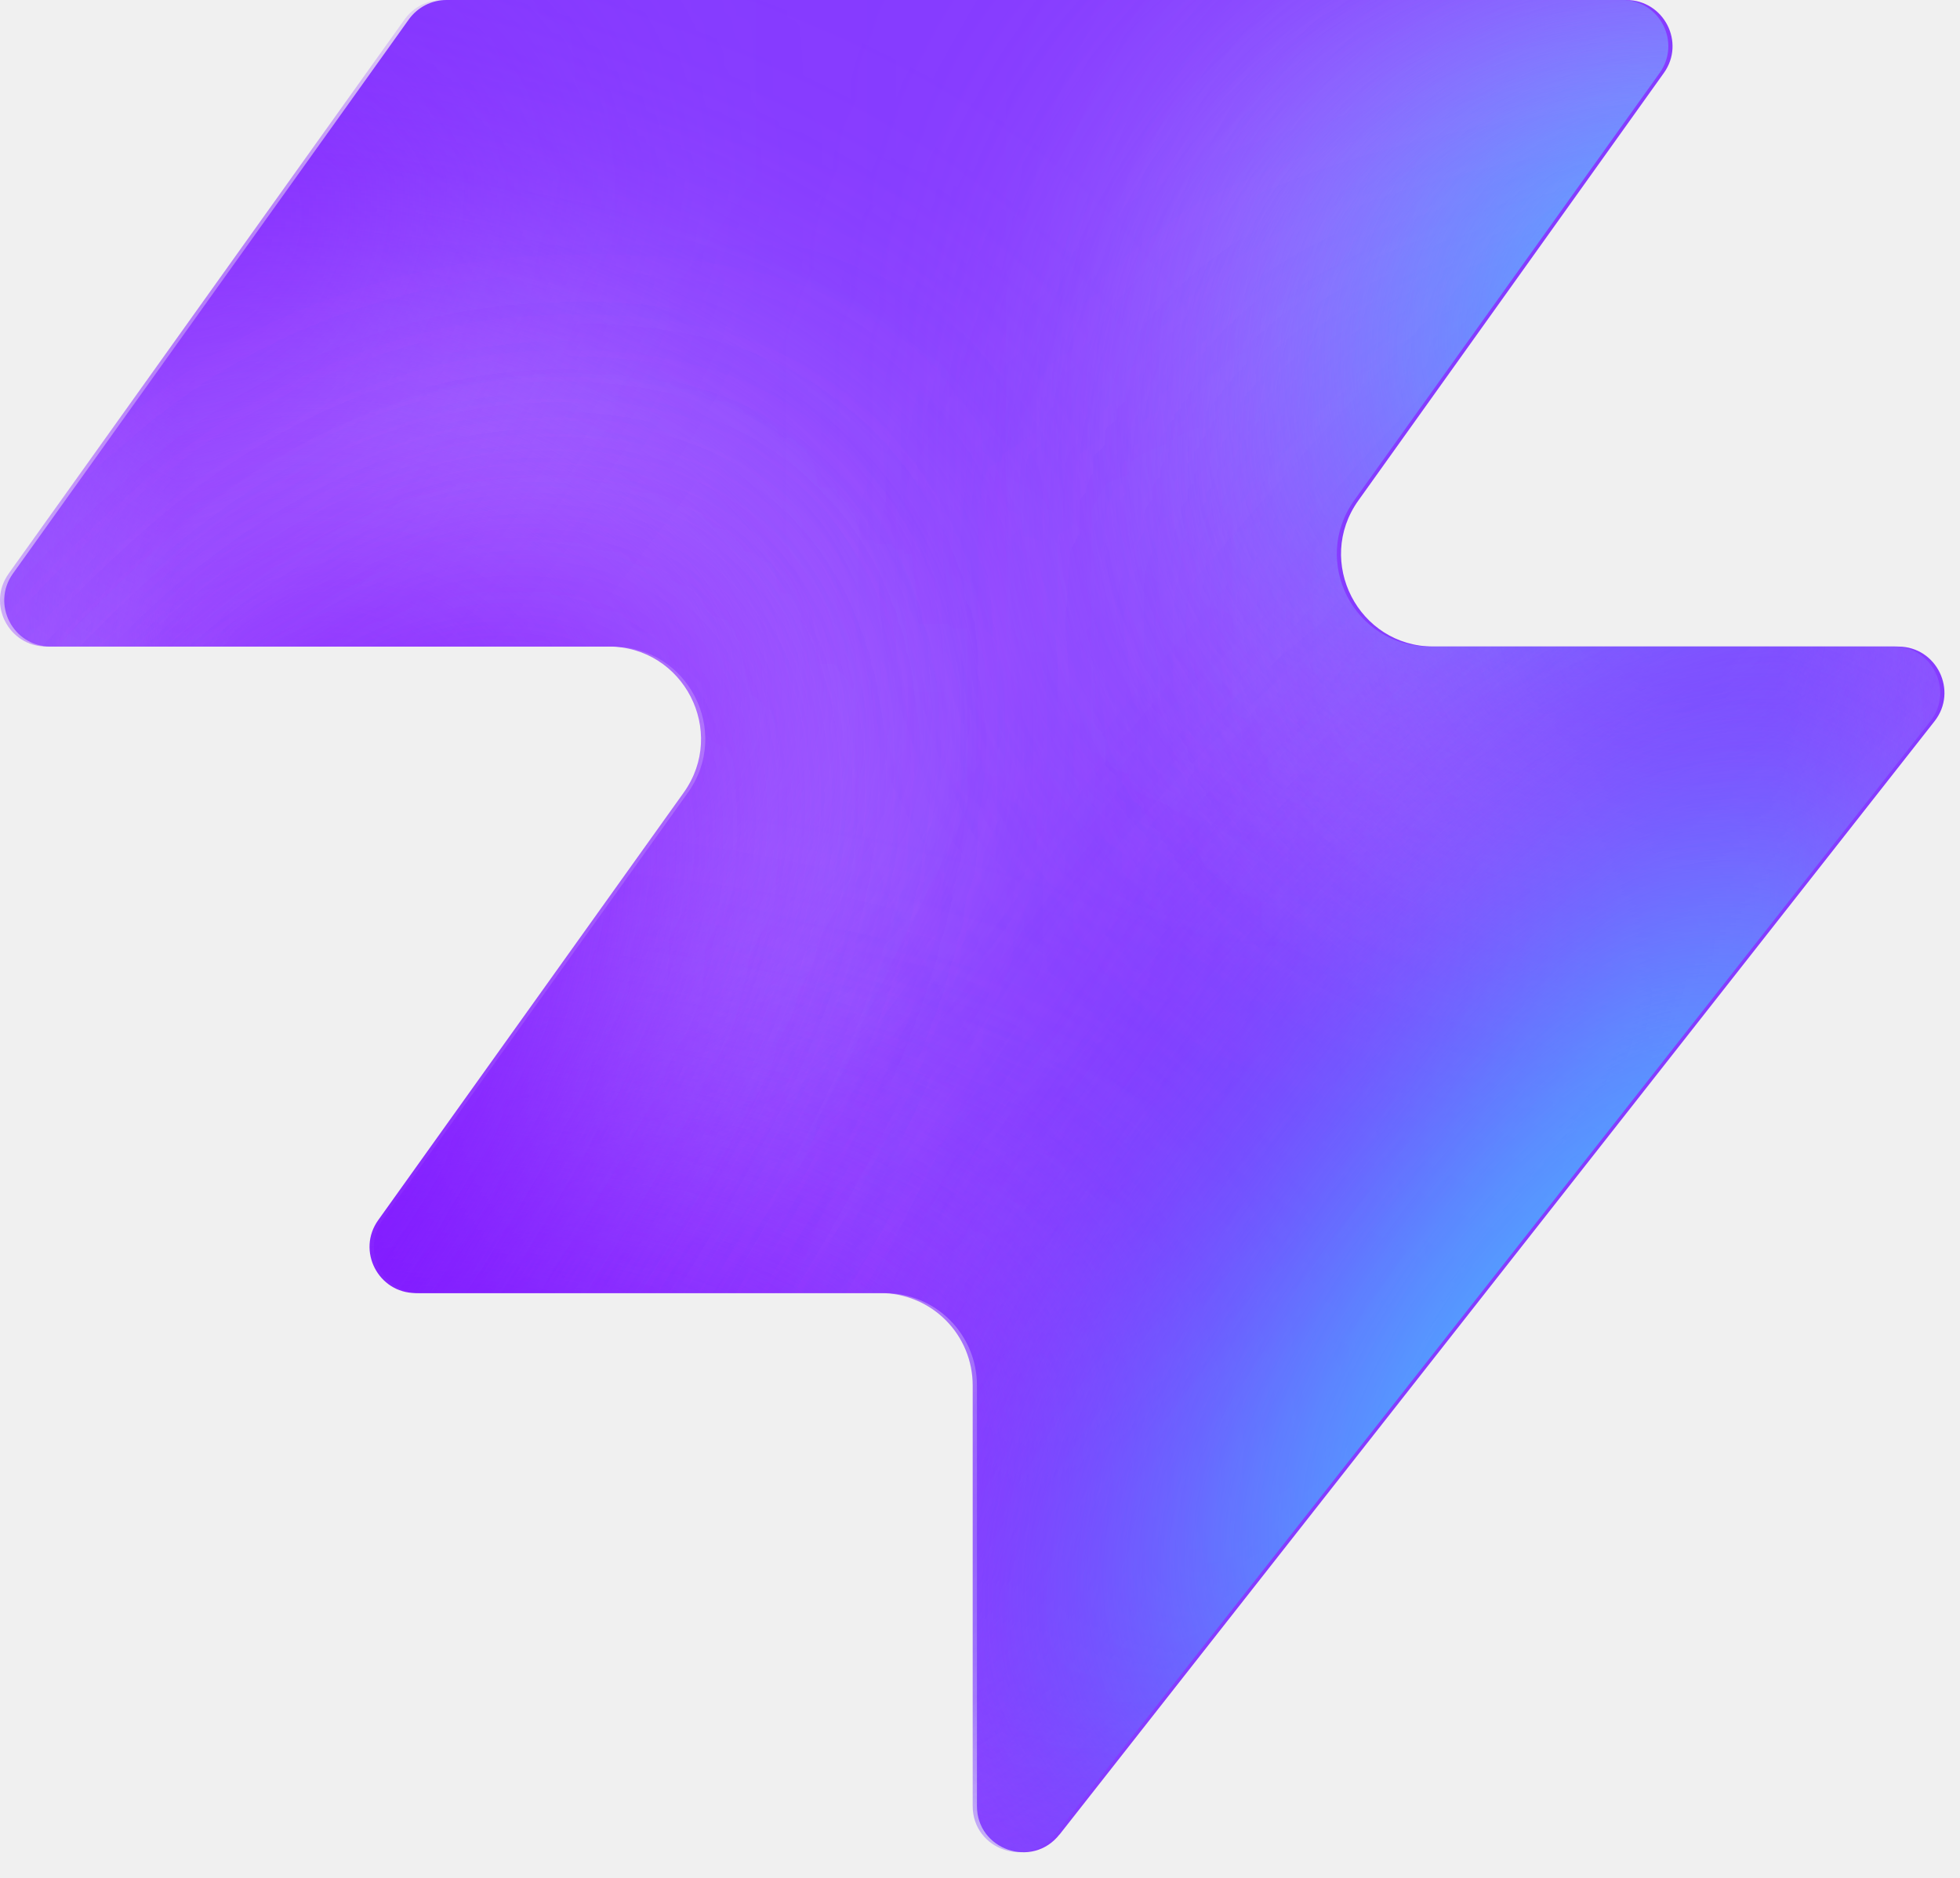
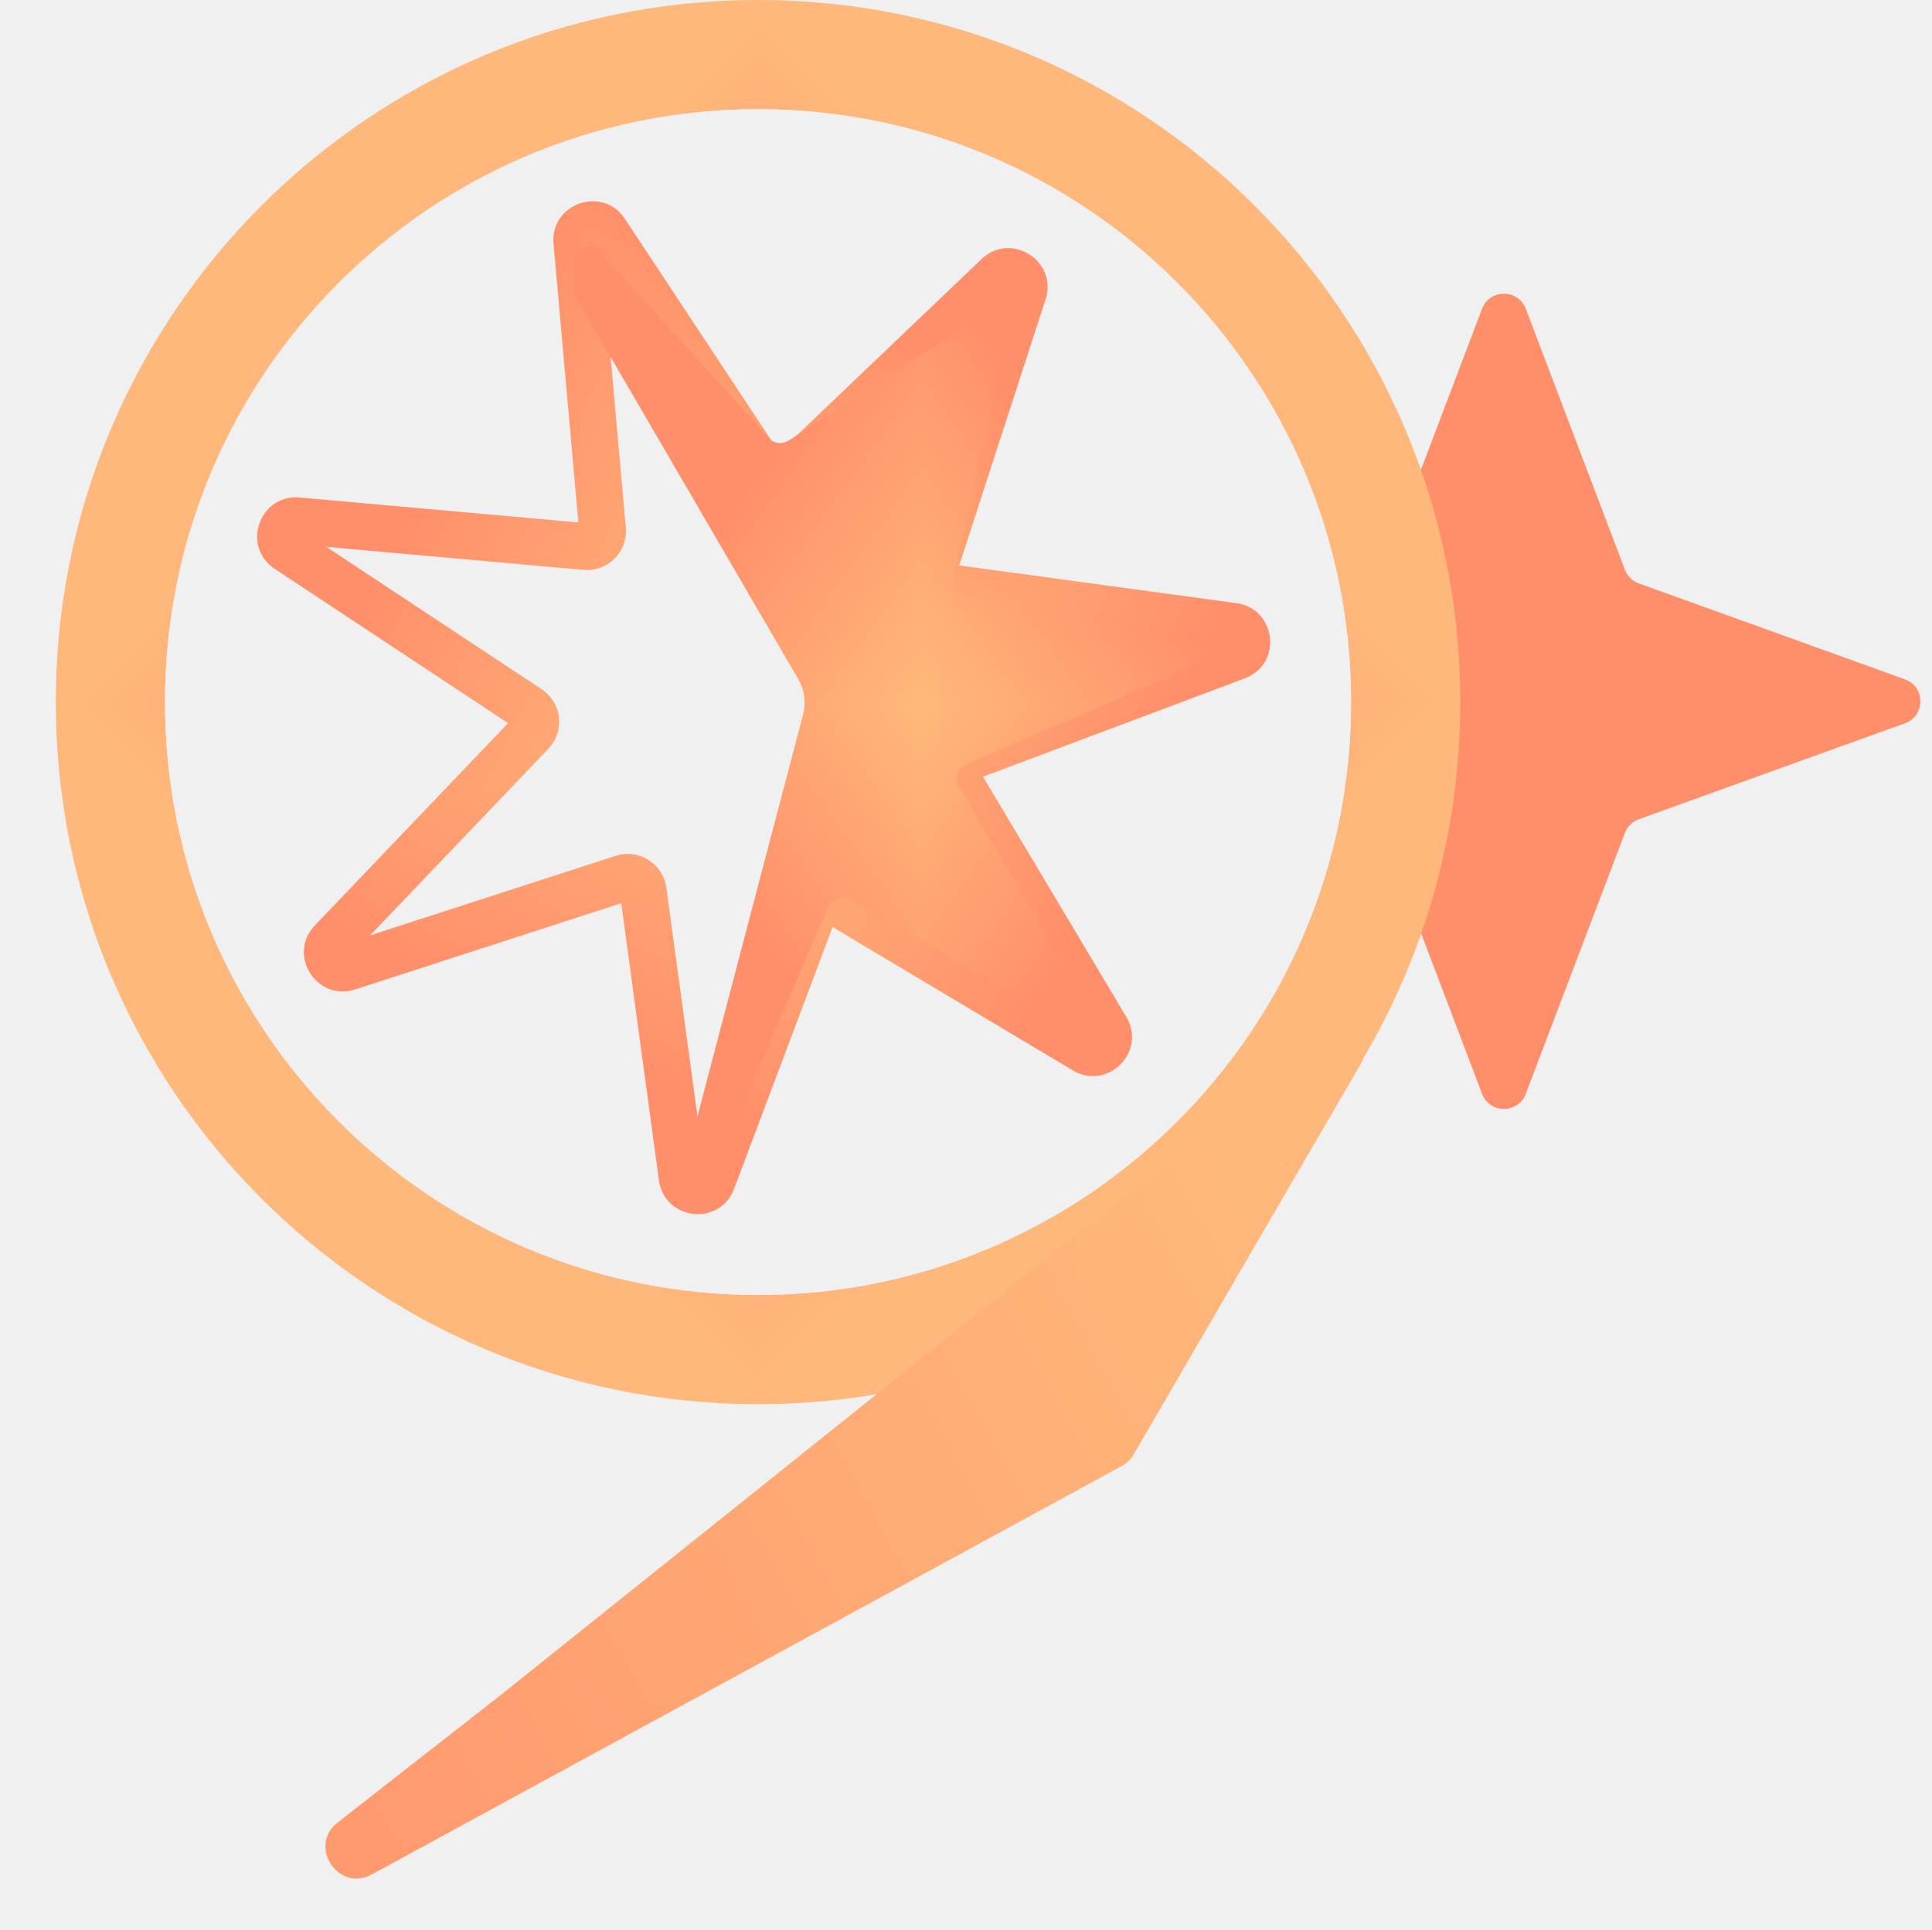
- <svg xmlns="http://www.w3.org/2000/svg" width="48" height="46" fill="none" viewBox="0 0 48 46">
-   <path fill="#863bff" d="M25.946 44.938c-.664.845-2.021.375-2.021-.698V33.937a2.26 2.26 0 0 0-2.262-2.262H10.287c-.92 0-1.456-1.04-.92-1.788l7.48-10.471c1.07-1.497 0-3.578-1.842-3.578H1.237c-.92 0-1.456-1.04-.92-1.788L10.013.474c.214-.297.556-.474.92-.474h28.894c.92 0 1.456 1.04.92 1.788l-7.48 10.471c-1.07 1.498 0 3.579 1.842 3.579h11.377c.943 0 1.473 1.088.89 1.83L25.947 44.94z" style="fill:#863bff;fill:color(display-p3 .525 .23 1);fill-opacity:1" />
-   <mask id="a" width="48" height="46" x="0" y="0" maskUnits="userSpaceOnUse" style="mask-type:alpha">
-     <path fill="#000" d="M25.842 44.938c-.664.844-2.021.375-2.021-.698V33.937a2.26 2.26 0 0 0-2.262-2.262H10.183c-.92 0-1.456-1.04-.92-1.788l7.48-10.471c1.07-1.498 0-3.579-1.842-3.579H1.133c-.92 0-1.456-1.04-.92-1.787L9.91.473c.214-.297.556-.474.92-.474h28.894c.92 0 1.456 1.04.92 1.788l-7.48 10.471c-1.07 1.498 0 3.578 1.842 3.578h11.377c.943 0 1.473 1.088.89 1.832L25.843 44.94z" style="fill:#000;fill-opacity:1" />
-   </mask>
-   <g mask="url(#a)">
-     <g filter="url(#b)">
-       <ellipse cx="5.508" cy="14.704" fill="#ede6ff" rx="5.508" ry="14.704" style="fill:#ede6ff;fill:color(display-p3 .927 .903 1);fill-opacity:1" transform="matrix(.00324 1 1 -.00324 -4.47 31.516)" />
+ <svg xmlns="http://www.w3.org/2000/svg" width="1238" height="1237" viewBox="0 0 1238 1237" fill="none">
+   <g clip-path="url(#clip0_2005_2)">
+     <path d="M949.675 197.932C954.573 185.032 972.823 185.032 977.721 197.932L1041.21 365.133C1042.76 369.225 1046.03 372.434 1050.14 373.919L1220.61 435.39C1233.83 440.155 1233.83 458.845 1220.61 463.611L1050.14 525.082C1046.03 526.567 1042.76 529.776 1041.21 533.868L977.721 701.069C972.823 713.969 954.573 713.969 949.675 701.069L884.717 529.994C884.071 528.293 883.74 526.489 883.74 524.67L883.74 449.5L883.74 374.331C883.74 372.512 884.071 370.708 884.717 369.007L949.675 197.932Z" fill="#FF8F6A" />
+     <mask id="path-2-inside-1_2005_2" fill="white">
+       <path d="M935.74 450C935.74 698.529 734.268 900 485.74 900C237.212 900 35.74 698.529 35.74 450C35.74 201.472 237.212 0 485.74 0C734.268 0 935.74 201.472 935.74 450Z" />
+     </mask>
+     <g clip-path="url(#paint0_diamond_2005_2_clip_path)" data-figma-skip-parse="true" mask="url(#path-2-inside-1_2005_2)">
+       <g transform="matrix(0 0.45 -0.45 0 485.74 450)">
+         <rect x="0" y="0" width="1155.56" height="1155.56" fill="url(#paint0_diamond_2005_2)" opacity="1" shape-rendering="crispEdges" />
+         <rect x="0" y="0" width="1155.56" height="1155.56" transform="scale(1 -1)" fill="url(#paint0_diamond_2005_2)" opacity="1" shape-rendering="crispEdges" />
+         <rect x="0" y="0" width="1155.56" height="1155.56" transform="scale(-1 1)" fill="url(#paint0_diamond_2005_2)" opacity="1" shape-rendering="crispEdges" />
+         <rect x="0" y="0" width="1155.56" height="1155.56" transform="scale(-1)" fill="url(#paint0_diamond_2005_2)" opacity="1" shape-rendering="crispEdges" />
+       </g>
    </g>
-     <g filter="url(#c)">
-       <ellipse cx="10.399" cy="29.851" fill="#ede6ff" rx="10.399" ry="29.851" style="fill:#ede6ff;fill:color(display-p3 .927 .903 1);fill-opacity:1" transform="matrix(.00324 1 1 -.00324 -39.328 7.883)" />
+     <path d="M935.74 450H865.74C865.74 659.869 695.608 830 485.74 830V900V970C772.928 970 1005.74 737.189 1005.74 450H935.74ZM485.74 900V830C275.872 830 105.74 659.869 105.74 450H35.74H-34.26C-34.26 737.189 198.552 970 485.74 970V900ZM35.74 450H105.74C105.74 240.132 275.872 70.001 485.74 70.001V0V-69.999C198.552 -69.999 -34.26 162.812 -34.26 450H35.74ZM485.74 0V70.001C695.608 70.001 865.74 240.132 865.74 450H935.74H1005.74C1005.74 162.812 772.928 -69.999 485.74 -69.999V0Z" data-figma-gradient-fill="{&quot;type&quot;:&quot;GRADIENT_DIAMOND&quot;,&quot;stops&quot;:[{&quot;color&quot;:{&quot;r&quot;:1.0,&quot;g&quot;:0.56078433990478516,&quot;b&quot;:0.41568627953529358,&quot;a&quot;:1.0},&quot;position&quot;:0.0},{&quot;color&quot;:{&quot;r&quot;:1.0,&quot;g&quot;:0.72156864404678345,&quot;b&quot;:0.48235294222831726,&quot;a&quot;:1.0},&quot;position&quot;:1.0}],&quot;stopsVar&quot;:[{&quot;color&quot;:{&quot;r&quot;:1.0,&quot;g&quot;:0.56078433990478516,&quot;b&quot;:0.41568627953529358,&quot;a&quot;:1.0},&quot;position&quot;:0.0},{&quot;color&quot;:{&quot;r&quot;:1.0,&quot;g&quot;:0.72156864404678345,&quot;b&quot;:0.48235294222831726,&quot;a&quot;:1.0},&quot;position&quot;:1.0}],&quot;transform&quot;:{&quot;m00&quot;:5.5109108736909468e-14,&quot;m01&quot;:-900.0,&quot;m02&quot;:935.73992919921875,&quot;m10&quot;:900.0,&quot;m11&quot;:5.5109108736909468e-14,&quot;m12&quot;:0.000488281250},&quot;opacity&quot;:1.0,&quot;blendMode&quot;:&quot;NORMAL&quot;,&quot;visible&quot;:true}" mask="url(#path-2-inside-1_2005_2)" />
+     <g clip-path="url(#paint1_diamond_2005_2_clip_path)" data-figma-skip-parse="true">
+       <g transform="matrix(0.11555 0.330376 -0.330376 0.11555 481.666 445.926)">
+         <rect x="0" y="0" width="1085.71" height="1085.71" fill="url(#paint1_diamond_2005_2)" opacity="1" shape-rendering="crispEdges" />
+         <rect x="0" y="0" width="1085.71" height="1085.71" transform="scale(1 -1)" fill="url(#paint1_diamond_2005_2)" opacity="1" shape-rendering="crispEdges" />
+         <rect x="0" y="0" width="1085.71" height="1085.71" transform="scale(-1 1)" fill="url(#paint1_diamond_2005_2)" opacity="1" shape-rendering="crispEdges" />
+         <rect x="0" y="0" width="1085.71" height="1085.71" transform="scale(-1)" fill="url(#paint1_diamond_2005_2)" opacity="1" shape-rendering="crispEdges" />
+       </g>
    </g>
-     <g filter="url(#d)">
-       <ellipse cx="5.508" cy="30.487" fill="#7e14ff" rx="5.508" ry="30.487" style="fill:#7e14ff;fill:color(display-p3 .492 .077 1);fill-opacity:1" transform="rotate(89.814 -25.913 -14.639)scale(1 -1)" />
+     <path d="M375.233 350.314L373.897 365.255L375.233 350.314ZM386.085 339.466L371.144 340.798L386.085 339.466ZM190.74 333.807L189.403 348.747V348.747L190.74 333.807ZM338.838 454.277L330.565 466.789L338.838 454.277ZM212.619 603.476L223.466 613.836L212.619 603.476ZM399.144 562.8L403.767 577.069L399.144 562.8ZM456.363 756.68L442.324 751.398L456.363 756.68ZM437.095 754.506L422.232 756.527L437.095 754.506ZM536.074 578.248L543.76 565.367L536.074 578.248ZM521.59 583.314L535.629 588.596L521.59 583.314ZM708.847 659.46L721.73 651.777L708.847 659.46ZM695.134 673.169L702.821 660.288L695.134 673.169ZM619.042 485.89L624.32 499.93L619.042 485.89ZM613.972 500.372L626.855 492.689L613.972 500.372ZM790.259 401.445L792.284 386.582L790.259 401.445ZM792.427 420.713L787.149 406.673L792.427 420.713ZM598.563 363.438L612.832 368.065L598.563 363.438ZM655.71 187.243L669.979 191.871L655.71 187.243ZM490.058 303.101L477.544 311.371L490.058 303.101ZM505.306 304.821L515.663 315.672L505.306 304.821ZM387.934 148.566L400.449 140.296L387.934 148.566ZM369.631 154.968L354.69 156.3L369.631 154.968ZM387.934 148.566L375.42 156.836L477.544 311.371L490.058 303.101L502.573 294.831L400.449 140.296L387.934 148.566ZM505.306 304.821L515.663 315.672L649.651 187.775L639.293 176.924L628.936 166.074L494.949 293.971L505.306 304.821ZM655.71 187.243L641.442 182.615L584.295 358.81L598.563 363.438L612.832 368.065L669.979 191.871L655.71 187.243ZM606.725 376.431L604.7 391.294L788.233 416.307L790.259 401.445L792.284 386.582L608.751 361.569L606.725 376.431ZM792.427 420.713L787.149 406.673L613.764 471.849L619.042 485.89L624.32 499.93L797.705 434.754L792.427 420.713ZM613.972 500.372L601.089 508.055L695.964 667.143L708.847 659.46L721.73 651.777L626.855 492.689L613.972 500.372ZM695.134 673.169L702.821 660.288L543.76 565.367L536.074 578.248L528.387 591.129L687.447 686.05L695.134 673.169ZM521.59 583.314L507.55 578.032L442.324 751.398L456.363 756.68L470.403 761.962L535.629 588.596L521.59 583.314ZM437.095 754.506L451.958 752.485L426.998 568.944L412.135 570.965L397.272 572.987L422.232 756.527L437.095 754.506ZM399.144 562.8L394.52 548.53L218.309 605.626L222.933 619.896L227.556 634.165L403.767 577.069L399.144 562.8ZM212.619 603.476L223.466 613.836L351.402 479.885L340.554 469.525L329.707 459.165L201.771 593.116L212.619 603.476ZM338.838 454.277L347.112 441.765L192.607 339.597L184.333 352.109L176.06 364.62L330.565 466.789L338.838 454.277ZM190.74 333.807L189.403 348.747L373.897 365.255L375.233 350.314L376.57 335.374L192.077 318.867L190.74 333.807ZM386.085 339.466L401.026 338.133L384.572 153.635L369.631 154.968L354.69 156.3L371.144 340.798L386.085 339.466ZM375.233 350.314L373.897 365.255C389.415 366.643 402.41 353.652 401.026 338.133L386.085 339.466L371.144 340.798C370.868 337.695 373.466 335.096 376.57 335.374L375.233 350.314ZM184.333 352.109L192.607 339.597C193.371 340.102 194.206 341.093 194.6 342.416C194.952 343.594 194.842 344.637 194.568 345.419C194.294 346.202 193.73 347.085 192.72 347.787C191.587 348.575 190.316 348.829 189.403 348.747L190.74 333.807L192.077 318.867C166.222 316.554 154.407 350.303 176.06 364.62L184.333 352.109ZM340.554 469.525L351.402 479.885C362.163 468.618 360.108 450.359 347.112 441.765L338.838 454.277L330.565 466.789C327.966 465.07 327.555 461.418 329.707 459.165L340.554 469.525ZM222.933 619.896L218.309 605.626C219.181 605.344 220.476 605.309 221.756 605.825C222.897 606.285 223.643 607.021 224.084 607.723C224.525 608.425 224.864 609.417 224.783 610.644C224.693 612.021 224.099 613.173 223.466 613.836L212.619 603.476L201.771 593.116C183.843 611.887 202.862 642.167 227.556 634.165L222.933 619.896ZM412.135 570.965L426.998 568.944C424.898 553.505 409.342 543.727 394.52 548.53L399.144 562.8L403.767 577.069C400.803 578.03 397.692 576.074 397.272 572.987L412.135 570.965ZM456.363 756.68L442.324 751.398C442.647 750.54 443.427 749.506 444.629 748.827C445.7 748.222 446.741 748.097 447.564 748.19C448.388 748.283 449.375 748.637 450.284 749.465C451.304 750.394 451.835 751.577 451.958 752.485L437.095 754.506L422.232 756.527C425.73 782.249 461.262 786.258 470.403 761.962L456.363 756.68ZM536.074 578.248L543.76 565.367C530.381 557.383 513.037 563.449 507.55 578.032L521.59 583.314L535.629 588.596C534.532 591.512 531.063 592.726 528.387 591.129L536.074 578.248ZM708.847 659.46L695.964 667.143C695.495 666.356 695.173 665.101 695.391 663.738C695.586 662.524 696.137 661.632 696.724 661.046C697.31 660.46 698.202 659.909 699.416 659.714C700.779 659.496 702.034 659.819 702.821 660.288L695.134 673.169L687.447 686.05C709.738 699.352 735.026 674.072 721.73 651.777L708.847 659.46ZM619.042 485.89L613.764 471.849C599.18 477.331 593.109 494.673 601.089 508.055L613.972 500.372L626.855 492.689C628.451 495.365 627.237 498.834 624.32 499.93L619.042 485.89ZM790.259 401.445L788.233 416.307C787.325 416.183 786.143 415.653 785.214 414.632C784.386 413.723 784.032 412.736 783.94 411.912C783.847 411.088 783.972 410.047 784.577 408.977C785.256 407.775 786.291 406.995 787.149 406.673L792.427 420.713L797.705 434.754C822.003 425.62 818.005 390.087 792.284 386.582L790.259 401.445ZM598.563 363.438L584.295 358.81C579.488 373.63 589.262 389.19 604.7 391.294L606.725 376.431L608.751 361.569C611.838 361.989 613.793 365.101 612.832 368.065L598.563 363.438ZM639.293 176.924L649.651 187.775C648.988 188.408 647.835 189.001 646.458 189.091C645.231 189.171 644.239 188.832 643.537 188.391C642.836 187.95 642.1 187.203 641.64 186.063C641.124 184.783 641.159 183.487 641.442 182.615L655.71 187.243L669.979 191.871C677.987 167.179 647.713 148.151 628.936 166.074L639.293 176.924ZM490.058 303.101L477.544 311.371C486.134 324.37 504.393 326.43 515.663 315.672L505.306 304.821L494.949 293.971C497.203 291.819 500.855 292.231 502.573 294.831L490.058 303.101ZM387.934 148.566L400.449 140.296C386.137 118.64 352.385 130.445 354.69 156.3L369.631 154.968L384.572 153.635C384.653 154.548 384.399 155.819 383.611 156.952C382.909 157.961 382.025 158.526 381.242 158.799C380.46 159.073 379.417 159.182 378.239 158.831C376.916 158.436 375.926 157.601 375.42 156.836L387.934 148.566Z" data-figma-gradient-fill="{&quot;type&quot;:&quot;GRADIENT_DIAMOND&quot;,&quot;stops&quot;:[{&quot;color&quot;:{&quot;r&quot;:1.0,&quot;g&quot;:0.72156864404678345,&quot;b&quot;:0.48235294222831726,&quot;a&quot;:1.0},&quot;position&quot;:0.0},{&quot;color&quot;:{&quot;r&quot;:1.0,&quot;g&quot;:0.56078433990478516,&quot;b&quot;:0.41568627953529358,&quot;a&quot;:1.0},&quot;position&quot;:1.0}],&quot;stopsVar&quot;:[{&quot;color&quot;:{&quot;r&quot;:1.0,&quot;g&quot;:0.72156864404678345,&quot;b&quot;:0.48235294222831726,&quot;a&quot;:1.0},&quot;position&quot;:0.0},{&quot;color&quot;:{&quot;r&quot;:1.0,&quot;g&quot;:0.56078433990478516,&quot;b&quot;:0.41568627953529358,&quot;a&quot;:1.0},&quot;position&quot;:1.0}],&quot;transform&quot;:{&quot;m00&quot;:231.09974670410156,&quot;m01&quot;:-660.75177001953125,&quot;m02&quot;:696.491699218750,&quot;m10&quot;:660.75177001953125,&quot;m11&quot;:231.09974670410156,&quot;m12&quot;:0.00010490417480468750},&quot;opacity&quot;:1.0,&quot;blendMode&quot;:&quot;NORMAL&quot;,&quot;visible&quot;:true}" />
+     <g clip-path="url(#paint2_diamond_2005_2_clip_path)" data-figma-skip-parse="true">
+       <g transform="matrix(0 0.29275 -0.20875 0 590.49 451.75)">
+         <rect x="0" y="0" width="1420.16" height="1074.25" fill="url(#paint2_diamond_2005_2)" opacity="1" shape-rendering="crispEdges" />
+         <rect x="0" y="0" width="1420.16" height="1074.25" transform="scale(1 -1)" fill="url(#paint2_diamond_2005_2)" opacity="1" shape-rendering="crispEdges" />
+         <rect x="0" y="0" width="1420.16" height="1074.25" transform="scale(-1 1)" fill="url(#paint2_diamond_2005_2)" opacity="1" shape-rendering="crispEdges" />
+         <rect x="0" y="0" width="1420.16" height="1074.25" transform="scale(-1)" fill="url(#paint2_diamond_2005_2)" opacity="1" shape-rendering="crispEdges" />
+       </g>
    </g>
-     <g filter="url(#e)">
-       <ellipse cx="5.508" cy="30.599" fill="#7e14ff" rx="5.508" ry="30.599" style="fill:#7e14ff;fill:color(display-p3 .492 .077 1);fill-opacity:1" transform="rotate(89.814 -32.644 -3.334)scale(1 -1)" />
-     </g>
-     <g filter="url(#f)">
-       <ellipse cx="5.508" cy="30.599" fill="#7e14ff" rx="5.508" ry="30.599" style="fill:#7e14ff;fill:color(display-p3 .492 .077 1);fill-opacity:1" transform="matrix(.00324 1 1 -.00324 -34.34 30.47)" />
-     </g>
-     <g filter="url(#g)">
-       <ellipse cx="14.072" cy="22.078" fill="#ede6ff" rx="14.072" ry="22.078" style="fill:#ede6ff;fill:color(display-p3 .927 .903 1);fill-opacity:1" transform="rotate(93.35 24.506 48.493)scale(-1 1)" />
-     </g>
-     <g filter="url(#h)">
-       <ellipse cx="3.47" cy="21.501" fill="#7e14ff" rx="3.47" ry="21.501" style="fill:#7e14ff;fill:color(display-p3 .492 .077 1);fill-opacity:1" transform="rotate(89.009 28.708 47.59)scale(-1 1)" />
-     </g>
-     <g filter="url(#i)">
-       <ellipse cx="3.47" cy="21.501" fill="#7e14ff" rx="3.47" ry="21.501" style="fill:#7e14ff;fill:color(display-p3 .492 .077 1);fill-opacity:1" transform="rotate(89.009 28.708 47.59)scale(-1 1)" />
-     </g>
-     <g filter="url(#j)">
-       <ellipse cx=".387" cy="8.972" fill="#7e14ff" rx="4.407" ry="29.108" style="fill:#7e14ff;fill:color(display-p3 .492 .077 1);fill-opacity:1" transform="rotate(39.51 .387 8.972)" />
-     </g>
-     <g filter="url(#k)">
-       <ellipse cx="47.523" cy="-6.092" fill="#7e14ff" rx="4.407" ry="29.108" style="fill:#7e14ff;fill:color(display-p3 .492 .077 1);fill-opacity:1" transform="rotate(37.892 47.523 -6.092)" />
-     </g>
-     <g filter="url(#l)">
-       <ellipse cx="41.412" cy="6.333" fill="#47bfff" rx="5.971" ry="9.665" style="fill:#47bfff;fill:color(display-p3 .28 .748 1);fill-opacity:1" transform="rotate(37.892 41.412 6.333)" />
-     </g>
-     <g filter="url(#m)">
-       <ellipse cx="-1.879" cy="38.332" fill="#7e14ff" rx="4.407" ry="29.108" style="fill:#7e14ff;fill:color(display-p3 .492 .077 1);fill-opacity:1" transform="rotate(37.892 -1.88 38.332)" />
-     </g>
-     <g filter="url(#n)">
-       <ellipse cx="-1.879" cy="38.332" fill="#7e14ff" rx="4.407" ry="29.108" style="fill:#7e14ff;fill:color(display-p3 .492 .077 1);fill-opacity:1" transform="rotate(37.892 -1.88 38.332)" />
-     </g>
-     <g filter="url(#o)">
-       <ellipse cx="35.651" cy="29.907" fill="#7e14ff" rx="4.407" ry="29.108" style="fill:#7e14ff;fill:color(display-p3 .492 .077 1);fill-opacity:1" transform="rotate(37.892 35.651 29.907)" />
-     </g>
-     <g filter="url(#p)">
-       <ellipse cx="38.418" cy="32.4" fill="#47bfff" rx="5.971" ry="15.297" style="fill:#47bfff;fill:color(display-p3 .28 .748 1);fill-opacity:1" transform="rotate(37.892 38.418 32.4)" />
-     </g>
+     <path d="M367.24 167.986C367.24 158.831 378.522 154.489 384.66 161.282L492.529 280.679C495.82 284.322 501.269 285.037 505.388 282.367L631.239 200.789C638.749 195.922 648.381 202.614 646.44 211.35L611.037 370.662C609.79 376.273 613.52 381.778 619.193 382.702L765.551 406.518C775.408 408.122 777.083 421.596 767.919 425.565L619.161 489.987C613.632 492.382 611.461 499.086 614.535 504.267L697.111 643.422C702.373 652.289 692.4 662.352 683.486 657.171L544.969 576.655C539.791 573.646 533.147 575.831 530.767 581.326L459.51 745.829C454.598 757.169 437.522 751.265 440.663 739.313L514.587 457.999C516.606 450.315 515.495 442.145 511.498 435.28L368.598 189.833C367.709 188.305 367.24 186.569 367.24 184.802V167.986Z" data-figma-gradient-fill="{&quot;type&quot;:&quot;GRADIENT_DIAMOND&quot;,&quot;stops&quot;:[{&quot;color&quot;:{&quot;r&quot;:1.0,&quot;g&quot;:0.72156864404678345,&quot;b&quot;:0.48235294222831726,&quot;a&quot;:1.0},&quot;position&quot;:0.0},{&quot;color&quot;:{&quot;r&quot;:1.0,&quot;g&quot;:0.56078433990478516,&quot;b&quot;:0.41568627953529358,&quot;a&quot;:1.0},&quot;position&quot;:1.0}],&quot;stopsVar&quot;:[{&quot;color&quot;:{&quot;r&quot;:1.0,&quot;g&quot;:0.72156864404678345,&quot;b&quot;:0.48235294222831726,&quot;a&quot;:1.0},&quot;position&quot;:0.0},{&quot;color&quot;:{&quot;r&quot;:1.0,&quot;g&quot;:0.56078433990478516,&quot;b&quot;:0.41568627953529358,&quot;a&quot;:1.0},&quot;position&quot;:1.0}],&quot;transform&quot;:{&quot;m00&quot;:2.5564541938439059e-14,&quot;m01&quot;:-417.50036621093750,&quot;m02&quot;:799.23992919921875,&quot;m10&quot;:585.49969482421875,&quot;m11&quot;:3.5851553794935195e-14,&quot;m12&quot;:159.00042724609375},&quot;opacity&quot;:1.0,&quot;blendMode&quot;:&quot;NORMAL&quot;,&quot;visible&quot;:true}" />
+     <path d="M320.74 1086.5L723.666 764L841.01 657.436C857.932 642.068 883.235 662.532 871.746 682.294L726.477 932.165C724.638 935.328 721.967 937.926 718.754 939.676L238.313 1201.37C216.749 1213.11 197.083 1183.17 216.428 1168.05L320.74 1086.5Z" fill="url(#paint3_linear_2005_2)" />
  </g>
  <defs>
-     <filter id="b" width="60.045" height="41.654" x="-19.77" y="16.149" color-interpolation-filters="sRGB" filterUnits="userSpaceOnUse">
-       <feFlood flood-opacity="0" result="BackgroundImageFix" />
-       <feBlend in="SourceGraphic" in2="BackgroundImageFix" result="shape" />
-       <feGaussianBlur result="effect1_foregroundBlur_2002_17158" stdDeviation="7.659" />
-     </filter>
-     <filter id="c" width="90.34" height="51.437" x="-54.613" y="-7.533" color-interpolation-filters="sRGB" filterUnits="userSpaceOnUse">
-       <feFlood flood-opacity="0" result="BackgroundImageFix" />
-       <feBlend in="SourceGraphic" in2="BackgroundImageFix" result="shape" />
-       <feGaussianBlur result="effect1_foregroundBlur_2002_17158" stdDeviation="7.659" />
-     </filter>
-     <filter id="d" width="79.355" height="29.4" x="-49.64" y="2.03" color-interpolation-filters="sRGB" filterUnits="userSpaceOnUse">
-       <feFlood flood-opacity="0" result="BackgroundImageFix" />
-       <feBlend in="SourceGraphic" in2="BackgroundImageFix" result="shape" />
-       <feGaussianBlur result="effect1_foregroundBlur_2002_17158" stdDeviation="4.596" />
-     </filter>
-     <filter id="e" width="79.579" height="29.4" x="-45.045" y="20.029" color-interpolation-filters="sRGB" filterUnits="userSpaceOnUse">
-       <feFlood flood-opacity="0" result="BackgroundImageFix" />
-       <feBlend in="SourceGraphic" in2="BackgroundImageFix" result="shape" />
-       <feGaussianBlur result="effect1_foregroundBlur_2002_17158" stdDeviation="4.596" />
-     </filter>
-     <filter id="f" width="79.579" height="29.4" x="-43.513" y="21.178" color-interpolation-filters="sRGB" filterUnits="userSpaceOnUse">
-       <feFlood flood-opacity="0" result="BackgroundImageFix" />
-       <feBlend in="SourceGraphic" in2="BackgroundImageFix" result="shape" />
-       <feGaussianBlur result="effect1_foregroundBlur_2002_17158" stdDeviation="4.596" />
-     </filter>
-     <filter id="g" width="74.749" height="58.852" x="15.756" y="-17.901" color-interpolation-filters="sRGB" filterUnits="userSpaceOnUse">
-       <feFlood flood-opacity="0" result="BackgroundImageFix" />
-       <feBlend in="SourceGraphic" in2="BackgroundImageFix" result="shape" />
-       <feGaussianBlur result="effect1_foregroundBlur_2002_17158" stdDeviation="7.659" />
-     </filter>
-     <filter id="h" width="61.377" height="25.362" x="23.548" y="2.284" color-interpolation-filters="sRGB" filterUnits="userSpaceOnUse">
-       <feFlood flood-opacity="0" result="BackgroundImageFix" />
-       <feBlend in="SourceGraphic" in2="BackgroundImageFix" result="shape" />
-       <feGaussianBlur result="effect1_foregroundBlur_2002_17158" stdDeviation="4.596" />
-     </filter>
-     <filter id="i" width="61.377" height="25.362" x="23.548" y="2.284" color-interpolation-filters="sRGB" filterUnits="userSpaceOnUse">
-       <feFlood flood-opacity="0" result="BackgroundImageFix" />
-       <feBlend in="SourceGraphic" in2="BackgroundImageFix" result="shape" />
-       <feGaussianBlur result="effect1_foregroundBlur_2002_17158" stdDeviation="4.596" />
-     </filter>
-     <filter id="j" width="56.045" height="63.649" x="-27.636" y="-22.853" color-interpolation-filters="sRGB" filterUnits="userSpaceOnUse">
-       <feFlood flood-opacity="0" result="BackgroundImageFix" />
-       <feBlend in="SourceGraphic" in2="BackgroundImageFix" result="shape" />
-       <feGaussianBlur result="effect1_foregroundBlur_2002_17158" stdDeviation="4.596" />
-     </filter>
-     <filter id="k" width="54.814" height="64.646" x="20.116" y="-38.415" color-interpolation-filters="sRGB" filterUnits="userSpaceOnUse">
-       <feFlood flood-opacity="0" result="BackgroundImageFix" />
-       <feBlend in="SourceGraphic" in2="BackgroundImageFix" result="shape" />
-       <feGaussianBlur result="effect1_foregroundBlur_2002_17158" stdDeviation="4.596" />
-     </filter>
-     <filter id="l" width="33.541" height="35.313" x="24.641" y="-11.323" color-interpolation-filters="sRGB" filterUnits="userSpaceOnUse">
-       <feFlood flood-opacity="0" result="BackgroundImageFix" />
-       <feBlend in="SourceGraphic" in2="BackgroundImageFix" result="shape" />
-       <feGaussianBlur result="effect1_foregroundBlur_2002_17158" stdDeviation="4.596" />
-     </filter>
-     <filter id="m" width="54.814" height="64.646" x="-29.286" y="6.009" color-interpolation-filters="sRGB" filterUnits="userSpaceOnUse">
-       <feFlood flood-opacity="0" result="BackgroundImageFix" />
-       <feBlend in="SourceGraphic" in2="BackgroundImageFix" result="shape" />
-       <feGaussianBlur result="effect1_foregroundBlur_2002_17158" stdDeviation="4.596" />
-     </filter>
-     <filter id="n" width="54.814" height="64.646" x="-29.286" y="6.009" color-interpolation-filters="sRGB" filterUnits="userSpaceOnUse">
-       <feFlood flood-opacity="0" result="BackgroundImageFix" />
-       <feBlend in="SourceGraphic" in2="BackgroundImageFix" result="shape" />
-       <feGaussianBlur result="effect1_foregroundBlur_2002_17158" stdDeviation="4.596" />
-     </filter>
-     <filter id="o" width="54.814" height="64.646" x="8.244" y="-2.416" color-interpolation-filters="sRGB" filterUnits="userSpaceOnUse">
-       <feFlood flood-opacity="0" result="BackgroundImageFix" />
-       <feBlend in="SourceGraphic" in2="BackgroundImageFix" result="shape" />
-       <feGaussianBlur result="effect1_foregroundBlur_2002_17158" stdDeviation="4.596" />
-     </filter>
-     <filter id="p" width="39.409" height="43.623" x="18.713" y="10.588" color-interpolation-filters="sRGB" filterUnits="userSpaceOnUse">
-       <feFlood flood-opacity="0" result="BackgroundImageFix" />
-       <feBlend in="SourceGraphic" in2="BackgroundImageFix" result="shape" />
-       <feGaussianBlur result="effect1_foregroundBlur_2002_17158" stdDeviation="4.596" />
-     </filter>
+     <clipPath id="paint0_diamond_2005_2_clip_path">
+       <path d="M935.74 450H865.74C865.74 659.869 695.608 830 485.74 830V900V970C772.928 970 1005.74 737.189 1005.74 450H935.74ZM485.74 900V830C275.872 830 105.74 659.869 105.74 450H35.74H-34.26C-34.26 737.189 198.552 970 485.74 970V900ZM35.74 450H105.74C105.74 240.132 275.872 70.001 485.74 70.001V0V-69.999C198.552 -69.999 -34.26 162.812 -34.26 450H35.74ZM485.74 0V70.001C695.608 70.001 865.74 240.132 865.74 450H935.74H1005.74C1005.74 162.812 772.928 -69.999 485.74 -69.999V0Z" mask="url(#path-2-inside-1_2005_2)" />
+     </clipPath>
+     <clipPath id="paint1_diamond_2005_2_clip_path">
+       <path d="M375.233 350.314L373.897 365.255L375.233 350.314ZM386.085 339.466L371.144 340.798L386.085 339.466ZM190.74 333.807L189.403 348.747V348.747L190.74 333.807ZM338.838 454.277L330.565 466.789L338.838 454.277ZM212.619 603.476L223.466 613.836L212.619 603.476ZM399.144 562.8L403.767 577.069L399.144 562.8ZM456.363 756.68L442.324 751.398L456.363 756.68ZM437.095 754.506L422.232 756.527L437.095 754.506ZM536.074 578.248L543.76 565.367L536.074 578.248ZM521.59 583.314L535.629 588.596L521.59 583.314ZM708.847 659.46L721.73 651.777L708.847 659.46ZM695.134 673.169L702.821 660.288L695.134 673.169ZM619.042 485.89L624.32 499.93L619.042 485.89ZM613.972 500.372L626.855 492.689L613.972 500.372ZM790.259 401.445L792.284 386.582L790.259 401.445ZM792.427 420.713L787.149 406.673L792.427 420.713ZM598.563 363.438L612.832 368.065L598.563 363.438ZM655.71 187.243L669.979 191.871L655.71 187.243ZM490.058 303.101L477.544 311.371L490.058 303.101ZM505.306 304.821L515.663 315.672L505.306 304.821ZM387.934 148.566L400.449 140.296L387.934 148.566ZM369.631 154.968L354.69 156.3L369.631 154.968ZM387.934 148.566L375.42 156.836L477.544 311.371L490.058 303.101L502.573 294.831L400.449 140.296L387.934 148.566ZM505.306 304.821L515.663 315.672L649.651 187.775L639.293 176.924L628.936 166.074L494.949 293.971L505.306 304.821ZM655.71 187.243L641.442 182.615L584.295 358.81L598.563 363.438L612.832 368.065L669.979 191.871L655.71 187.243ZM606.725 376.431L604.7 391.294L788.233 416.307L790.259 401.445L792.284 386.582L608.751 361.569L606.725 376.431ZM792.427 420.713L787.149 406.673L613.764 471.849L619.042 485.89L624.32 499.93L797.705 434.754L792.427 420.713ZM613.972 500.372L601.089 508.055L695.964 667.143L708.847 659.46L721.73 651.777L626.855 492.689L613.972 500.372ZM695.134 673.169L702.821 660.288L543.76 565.367L536.074 578.248L528.387 591.129L687.447 686.05L695.134 673.169ZM521.59 583.314L507.55 578.032L442.324 751.398L456.363 756.68L470.403 761.962L535.629 588.596L521.59 583.314ZM437.095 754.506L451.958 752.485L426.998 568.944L412.135 570.965L397.272 572.987L422.232 756.527L437.095 754.506ZM399.144 562.8L394.52 548.53L218.309 605.626L222.933 619.896L227.556 634.165L403.767 577.069L399.144 562.8ZM212.619 603.476L223.466 613.836L351.402 479.885L340.554 469.525L329.707 459.165L201.771 593.116L212.619 603.476ZM338.838 454.277L347.112 441.765L192.607 339.597L184.333 352.109L176.06 364.62L330.565 466.789L338.838 454.277ZM190.74 333.807L189.403 348.747L373.897 365.255L375.233 350.314L376.57 335.374L192.077 318.867L190.74 333.807ZM386.085 339.466L401.026 338.133L384.572 153.635L369.631 154.968L354.69 156.3L371.144 340.798L386.085 339.466ZM375.233 350.314L373.897 365.255C389.415 366.643 402.41 353.652 401.026 338.133L386.085 339.466L371.144 340.798C370.868 337.695 373.466 335.096 376.57 335.374L375.233 350.314ZM184.333 352.109L192.607 339.597C193.371 340.102 194.206 341.093 194.6 342.416C194.952 343.594 194.842 344.637 194.568 345.419C194.294 346.202 193.73 347.085 192.72 347.787C191.587 348.575 190.316 348.829 189.403 348.747L190.74 333.807L192.077 318.867C166.222 316.554 154.407 350.303 176.06 364.62L184.333 352.109ZM340.554 469.525L351.402 479.885C362.163 468.618 360.108 450.359 347.112 441.765L338.838 454.277L330.565 466.789C327.966 465.07 327.555 461.418 329.707 459.165L340.554 469.525ZM222.933 619.896L218.309 605.626C219.181 605.344 220.476 605.309 221.756 605.825C222.897 606.285 223.643 607.021 224.084 607.723C224.525 608.425 224.864 609.417 224.783 610.644C224.693 612.021 224.099 613.173 223.466 613.836L212.619 603.476L201.771 593.116C183.843 611.887 202.862 642.167 227.556 634.165L222.933 619.896ZM412.135 570.965L426.998 568.944C424.898 553.505 409.342 543.727 394.52 548.53L399.144 562.8L403.767 577.069C400.803 578.03 397.692 576.074 397.272 572.987L412.135 570.965ZM456.363 756.68L442.324 751.398C442.647 750.54 443.427 749.506 444.629 748.827C445.7 748.222 446.741 748.097 447.564 748.19C448.388 748.283 449.375 748.637 450.284 749.465C451.304 750.394 451.835 751.577 451.958 752.485L437.095 754.506L422.232 756.527C425.73 782.249 461.262 786.258 470.403 761.962L456.363 756.68ZM536.074 578.248L543.76 565.367C530.381 557.383 513.037 563.449 507.55 578.032L521.59 583.314L535.629 588.596C534.532 591.512 531.063 592.726 528.387 591.129L536.074 578.248ZM708.847 659.46L695.964 667.143C695.495 666.356 695.173 665.101 695.391 663.738C695.586 662.524 696.137 661.632 696.724 661.046C697.31 660.46 698.202 659.909 699.416 659.714C700.779 659.496 702.034 659.819 702.821 660.288L695.134 673.169L687.447 686.05C709.738 699.352 735.026 674.072 721.73 651.777L708.847 659.46ZM619.042 485.89L613.764 471.849C599.18 477.331 593.109 494.673 601.089 508.055L613.972 500.372L626.855 492.689C628.451 495.365 627.237 498.834 624.32 499.93L619.042 485.89ZM790.259 401.445L788.233 416.307C787.325 416.183 786.143 415.653 785.214 414.632C784.386 413.723 784.032 412.736 783.94 411.912C783.847 411.088 783.972 410.047 784.577 408.977C785.256 407.775 786.291 406.995 787.149 406.673L792.427 420.713L797.705 434.754C822.003 425.62 818.005 390.087 792.284 386.582L790.259 401.445ZM598.563 363.438L584.295 358.81C579.488 373.63 589.262 389.19 604.7 391.294L606.725 376.431L608.751 361.569C611.838 361.989 613.793 365.101 612.832 368.065L598.563 363.438ZM639.293 176.924L649.651 187.775C648.988 188.408 647.835 189.001 646.458 189.091C645.231 189.171 644.239 188.832 643.537 188.391C642.836 187.95 642.1 187.203 641.64 186.063C641.124 184.783 641.159 183.487 641.442 182.615L655.71 187.243L669.979 191.871C677.987 167.179 647.713 148.151 628.936 166.074L639.293 176.924ZM490.058 303.101L477.544 311.371C486.134 324.37 504.393 326.43 515.663 315.672L505.306 304.821L494.949 293.971C497.203 291.819 500.855 292.231 502.573 294.831L490.058 303.101ZM387.934 148.566L400.449 140.296C386.137 118.64 352.385 130.445 354.69 156.3L369.631 154.968L384.572 153.635C384.653 154.548 384.399 155.819 383.611 156.952C382.909 157.961 382.025 158.526 381.242 158.799C380.46 159.073 379.417 159.182 378.239 158.831C376.916 158.436 375.926 157.601 375.42 156.836L387.934 148.566Z" />
+     </clipPath>
+     <clipPath id="paint2_diamond_2005_2_clip_path">
+       <path d="M367.24 167.986C367.24 158.831 378.522 154.489 384.66 161.282L492.529 280.679C495.82 284.322 501.269 285.037 505.388 282.367L631.239 200.789C638.749 195.922 648.381 202.614 646.44 211.35L611.037 370.662C609.79 376.273 613.52 381.778 619.193 382.702L765.551 406.518C775.408 408.122 777.083 421.596 767.919 425.565L619.161 489.987C613.632 492.382 611.461 499.086 614.535 504.267L697.111 643.422C702.373 652.289 692.4 662.352 683.486 657.171L544.969 576.655C539.791 573.646 533.147 575.831 530.767 581.326L459.51 745.829C454.598 757.169 437.522 751.265 440.663 739.313L514.587 457.999C516.606 450.315 515.495 442.145 511.498 435.28L368.598 189.833C367.709 188.305 367.24 186.569 367.24 184.802V167.986Z" />
+     </clipPath>
+     <linearGradient id="paint0_diamond_2005_2" x1="0" y1="0" x2="500" y2="500" gradientUnits="userSpaceOnUse">
+       <stop stop-color="#FF8F6A" />
+       <stop offset="1" stop-color="#FFB87B" />
+     </linearGradient>
+     <linearGradient id="paint1_diamond_2005_2" x1="0" y1="0" x2="500" y2="500" gradientUnits="userSpaceOnUse">
+       <stop stop-color="#FFB87B" />
+       <stop offset="1" stop-color="#FF8F6A" />
+     </linearGradient>
+     <linearGradient id="paint2_diamond_2005_2" x1="0" y1="0" x2="500" y2="500" gradientUnits="userSpaceOnUse">
+       <stop stop-color="#FFB87B" />
+       <stop offset="1" stop-color="#FF8F6A" />
+     </linearGradient>
+     <linearGradient id="paint3_linear_2005_2" x1="-9.069" y1="1254.65" x2="818.201" y2="796.427" gradientUnits="userSpaceOnUse">
+       <stop stop-color="#FF8F6A" />
+       <stop offset="1" stop-color="#FFB87B" />
+     </linearGradient>
+     <clipPath id="clip0_2005_2">
+       <rect width="1238" height="1237" fill="white" />
+     </clipPath>
  </defs>
</svg>
